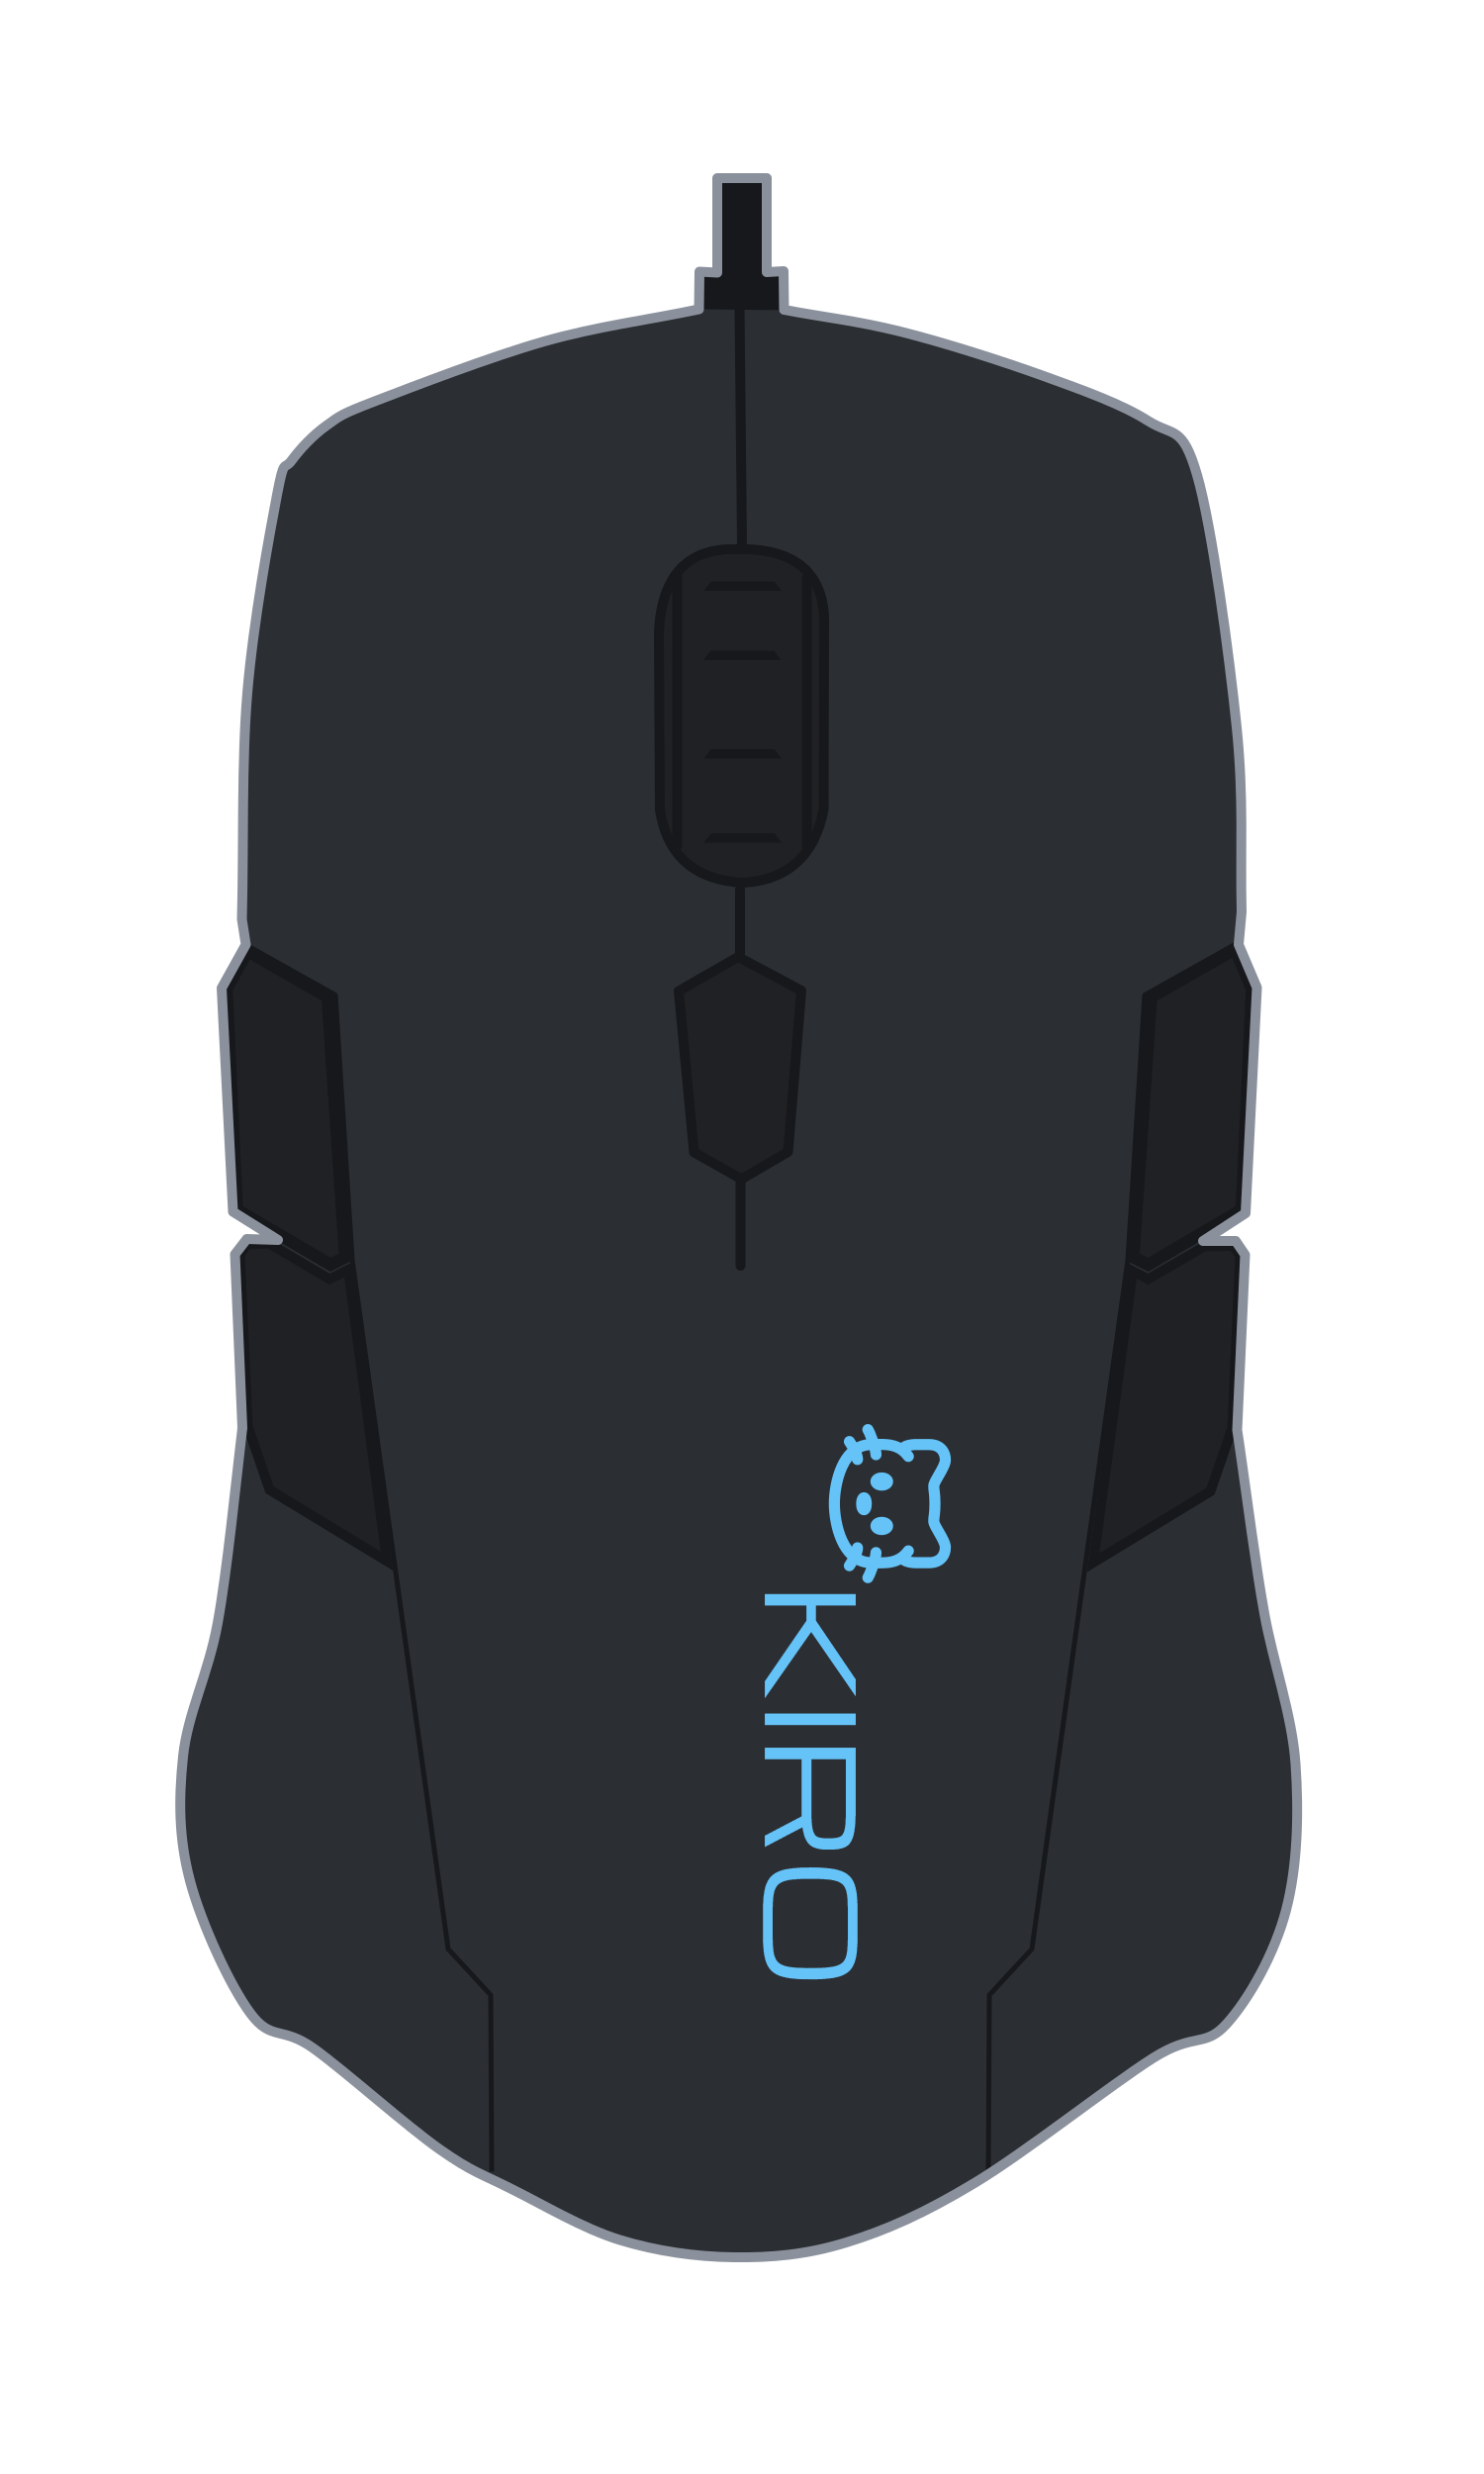
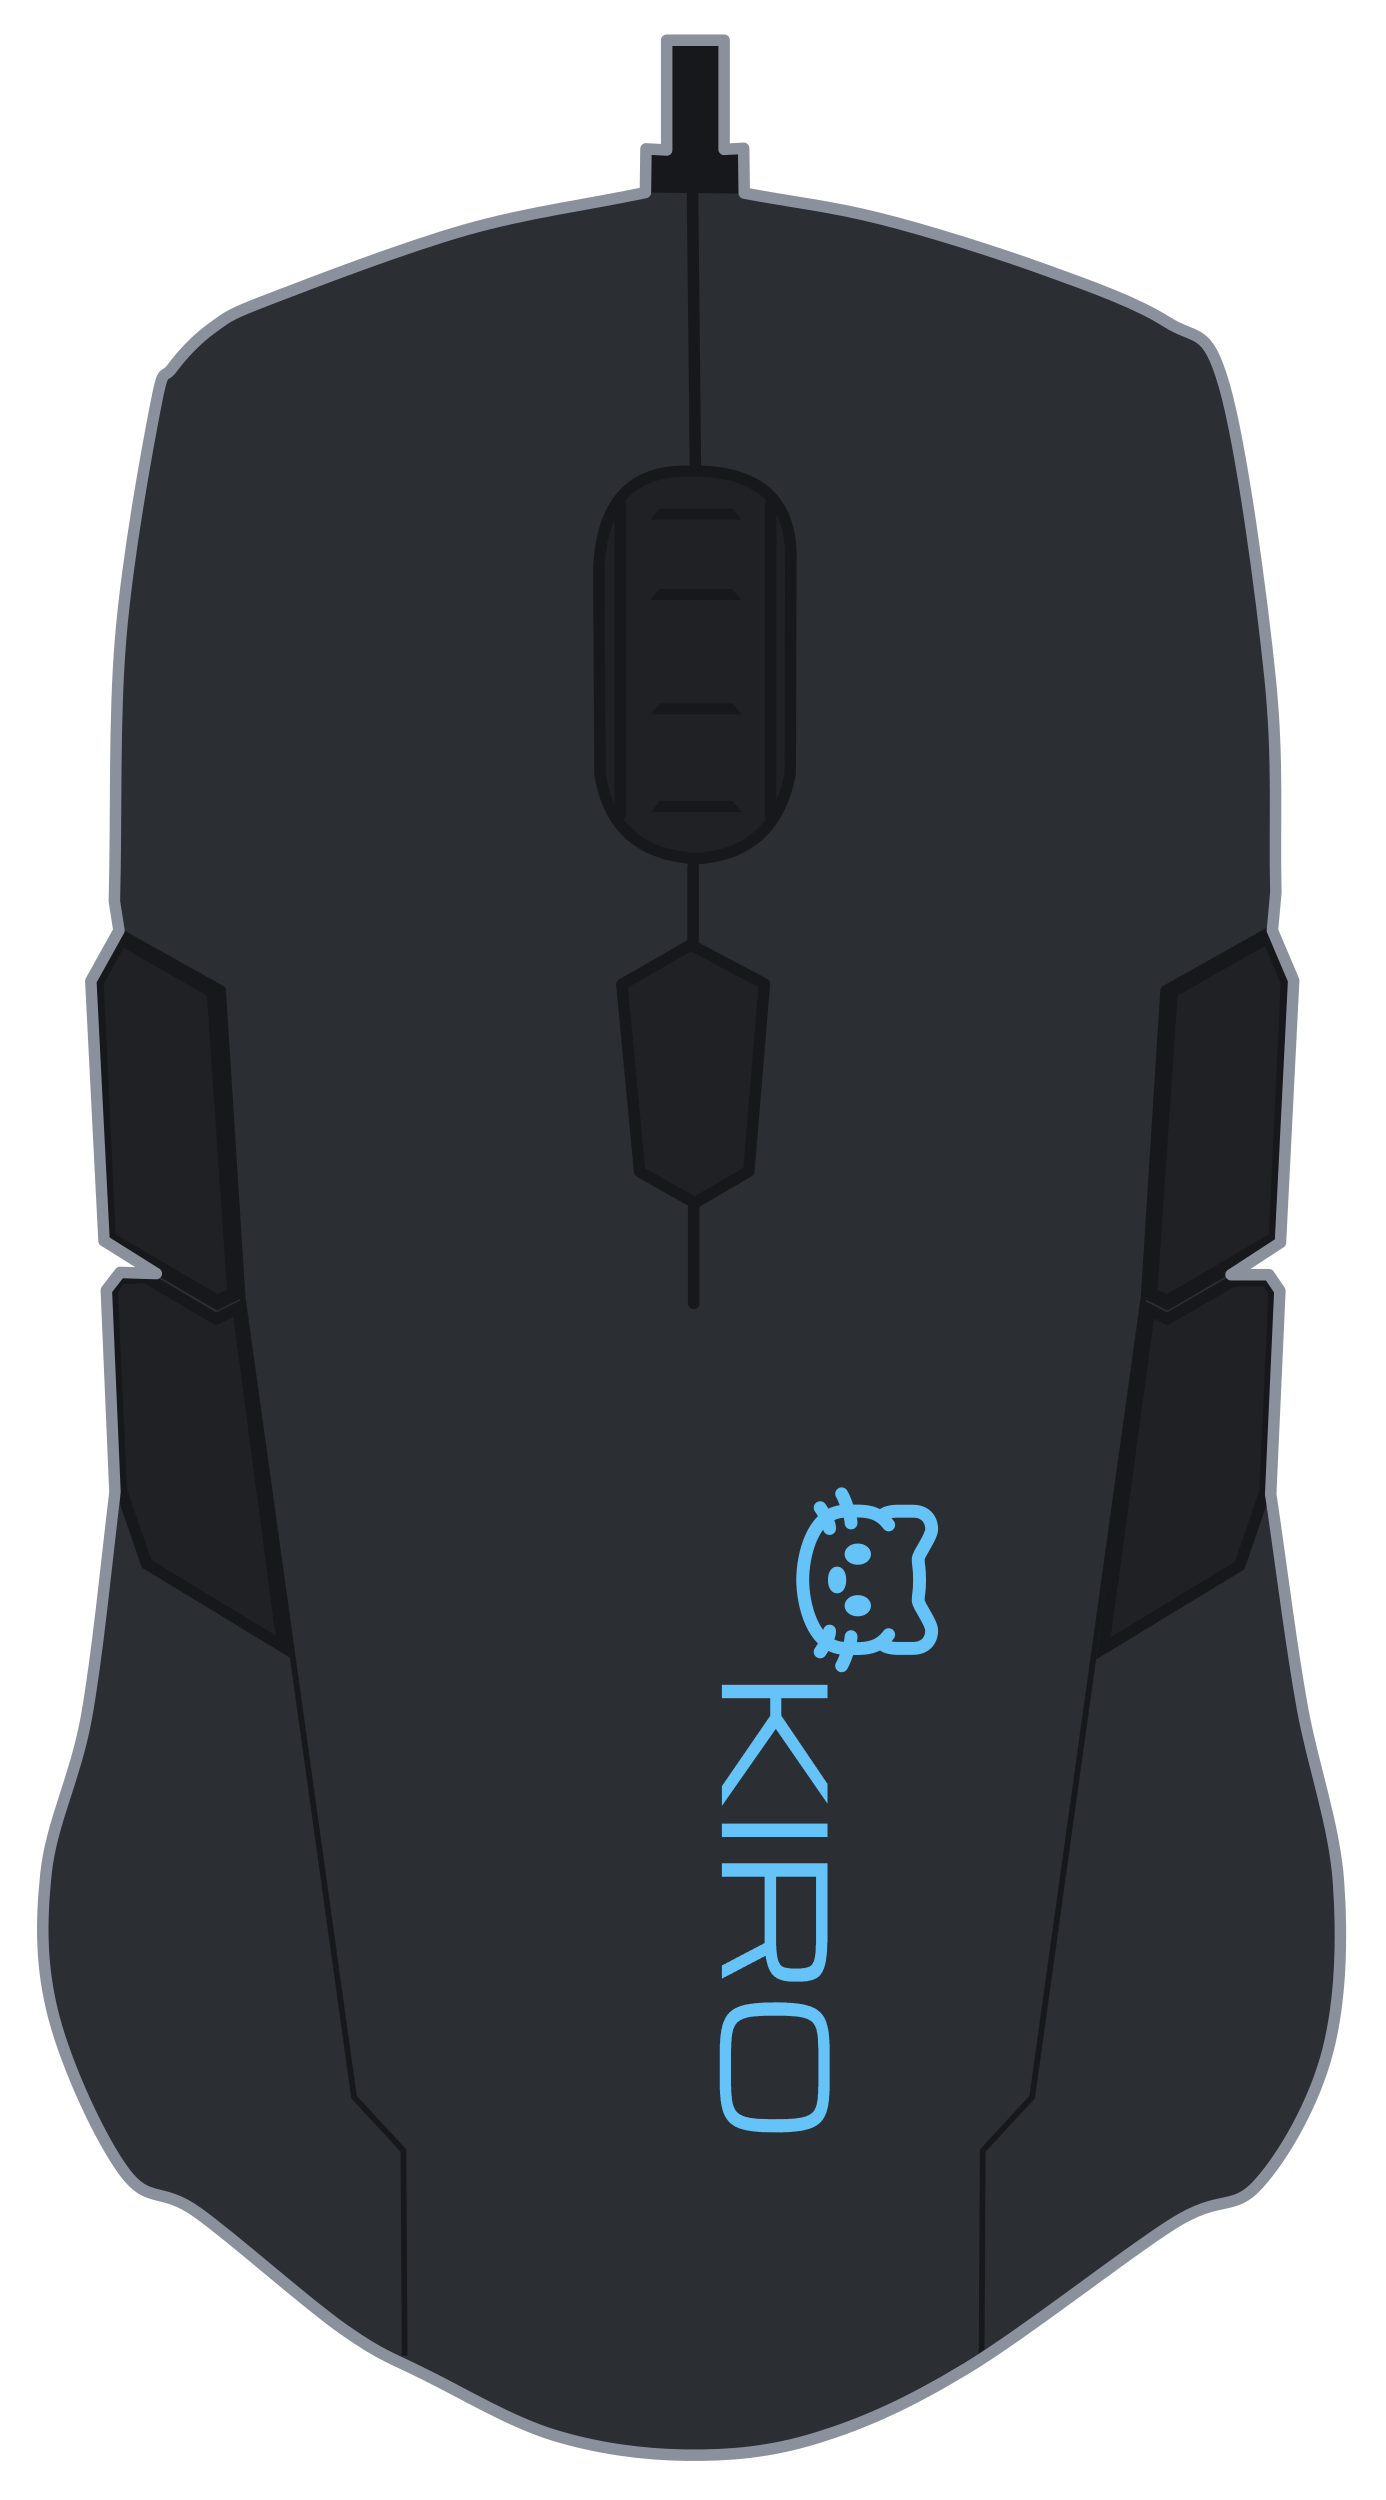
- <svg xmlns="http://www.w3.org/2000/svg" width="300" height="500" viewBox="0 0 300 500">
+ <svg xmlns="http://www.w3.org/2000/svg" width="241" height="435" viewBox="29 29 241 435">
  <path d="M145.0,36.0C148.3,36.0 151.7,36.0 155.0,36.0C155.0,42.3 155.0,48.7 155.0,55.0C156.1,54.9 157.3,54.9 158.4,54.8C158.4,57.4 158.5,60.0 158.5,62.6C166.3,64.1 173.2,64.8 182.0,67.0C190.8,69.2 202.7,73.0 211.0,76.0C219.3,79.0 226.8,81.7 232.0,85.0C237.2,88.3 239.0,85.7 242.0,96.0C245.0,106.3 248.5,132.3 250.0,147.0C251.5,161.7 250.7,171.9 251.0,184.3C250.8,186.5 250.6,188.7 250.4,190.9C251.6,193.8 252.9,196.7 254.1,199.6C253.3,214.8 252.6,230.0 251.8,245.2C248.9,247.1 246.1,248.9 243.2,250.8C245.4,250.8 247.6,250.8 249.8,250.8C250.4,251.7 251.1,252.7 251.7,253.6C251.2,265.4 250.6,277.2 250.1,289.0C250.5,291.5 250.3,290.4 251.2,296.6C252.1,302.8 253.8,316.1 255.6,326.1C257.4,336.1 261.2,346.5 261.9,356.5C262.6,366.5 262.3,377.2 260.0,386.0C257.7,394.8 252.5,404.0 248.0,409.0C243.5,414.0 241.5,410.6 233.0,416.0C224.5,421.4 207.3,435.0 197.0,441.2C186.7,447.4 179.2,450.7 171.1,453.2C163.0,455.7 155.9,456.3 148.3,456.2C140.7,456.1 132.8,455.0 125.3,452.7C117.8,450.4 109.5,445.4 103.4,442.4C97.3,439.3 95.6,439.1 88.9,434.4C82.2,429.7 69.8,418.6 63.4,414.0C57.0,409.4 54.9,412.6 50.7,407.0C46.5,401.4 40.7,388.8 38.4,380.1C36.1,371.4 36.1,363.7 37.0,355.0C37.9,346.3 42.1,338.4 44.0,328.0C45.9,317.6 47.7,299.5 48.5,292.9C49.3,286.3 48.8,290.0 49.0,288.6C48.5,276.9 48.0,265.2 47.5,253.5C48.3,252.5 49.1,251.4 49.9,250.4C52.0,250.5 54.1,250.5 56.2,250.6C53.2,248.7 50.1,246.8 47.1,244.9C46.3,229.8 45.6,214.8 44.8,199.7C46.1,197.4 47.4,195.0 48.7,192.7C49.0,192.1 49.4,191.5 49.7,190.9C49.4,189.2 49.2,187.5 48.9,185.8C49.3,170.5 48.8,154.3 50.0,140.0C51.2,125.7 54.5,107.8 56.0,100.0C57.5,92.2 57.3,95.3 59.0,93.0C60.7,90.7 63.2,88.0 66.0,86.0C68.8,84.0 68.7,83.8 76.0,81.0C83.3,78.2 99.1,72.1 110.0,69.0C120.9,65.9 130.9,64.7 141.3,62.5C141.3,60.0 141.4,57.4 141.4,54.9C142.6,55.0 143.8,55.0 145.0,55.1C145.0,48.7 145.0,42.4 145.0,36.0Z" class="body" fill="#2b2e33" fill-rule="evenodd" />
  <clipPath id="s-bodyclip">
    <path d="M145.0,36.0C148.3,36.0 151.7,36.0 155.0,36.0C155.0,42.3 155.0,48.7 155.0,55.0C156.1,54.9 157.3,54.9 158.4,54.8C158.4,57.4 158.5,60.0 158.5,62.6C166.3,64.1 173.2,64.8 182.0,67.0C190.8,69.2 202.7,73.0 211.0,76.0C219.3,79.0 226.8,81.7 232.0,85.0C237.2,88.3 239.0,85.7 242.0,96.0C245.0,106.3 248.5,132.3 250.0,147.0C251.5,161.7 250.7,171.9 251.0,184.3C250.8,186.5 250.6,188.7 250.4,190.9C251.6,193.8 252.9,196.7 254.1,199.6C253.3,214.8 252.6,230.0 251.8,245.2C248.9,247.1 246.1,248.9 243.2,250.8C245.4,250.8 247.6,250.8 249.8,250.8C250.4,251.7 251.1,252.7 251.7,253.6C251.2,265.4 250.6,277.2 250.1,289.0C250.5,291.5 250.3,290.4 251.2,296.6C252.1,302.8 253.8,316.1 255.6,326.1C257.4,336.1 261.2,346.5 261.9,356.5C262.6,366.5 262.3,377.2 260.0,386.0C257.7,394.8 252.5,404.0 248.0,409.0C243.5,414.0 241.5,410.6 233.0,416.0C224.5,421.4 207.3,435.0 197.0,441.2C186.7,447.4 179.2,450.7 171.1,453.2C163.0,455.7 155.9,456.3 148.3,456.2C140.7,456.1 132.8,455.0 125.3,452.7C117.8,450.4 109.5,445.4 103.4,442.4C97.3,439.3 95.6,439.1 88.9,434.4C82.2,429.7 69.8,418.6 63.4,414.0C57.0,409.4 54.9,412.6 50.7,407.0C46.5,401.4 40.7,388.8 38.4,380.1C36.1,371.4 36.1,363.7 37.0,355.0C37.9,346.3 42.1,338.4 44.0,328.0C45.9,317.6 47.7,299.5 48.5,292.9C49.3,286.3 48.8,290.0 49.0,288.6C48.5,276.9 48.0,265.2 47.5,253.5C48.3,252.5 49.1,251.4 49.9,250.4C52.0,250.5 54.1,250.5 56.2,250.6C53.2,248.7 50.1,246.8 47.1,244.9C46.3,229.8 45.6,214.8 44.8,199.7C46.1,197.4 47.4,195.0 48.7,192.7C49.0,192.1 49.4,191.5 49.7,190.9C49.4,189.2 49.2,187.5 48.9,185.8C49.3,170.5 48.8,154.3 50.0,140.0C51.2,125.7 54.5,107.8 56.0,100.0C57.5,92.2 57.3,95.3 59.0,93.0C60.7,90.7 63.2,88.0 66.0,86.0C68.8,84.0 68.7,83.8 76.0,81.0C83.3,78.2 99.1,72.1 110.0,69.0C120.9,65.9 130.9,64.7 141.3,62.5C141.3,60.0 141.4,57.4 141.4,54.9C142.6,55.0 143.8,55.0 145.0,55.1C145.0,48.7 145.0,42.4 145.0,36.0Z" clip-rule="evenodd" />
  </clipPath>
  <g clip-path="url(#s-bodyclip)">
    <path class="drawn" d="M50.0,192.2L66.2,201.5L69.8,254.1L66.8,255.6L47.9,244.5L45.8,199.9L50.0,192.2Z" fill="#1f2125" stroke="#16181b" stroke-width="2.5" stroke-linejoin="miter" stroke-linecap="round" stroke-miterlimit="20" />
    <path class="drawn" d="M49.9,251.5L54.4,251.3L66.6,258.5L70.4,256.6L78.2,315.5L54.5,301.1L50.1,288.3L48.5,253.5L49.9,251.5Z" fill="#1f2125" stroke="#16181b" stroke-width="2.0" stroke-linejoin="miter" stroke-linecap="round" stroke-miterlimit="20" />
    <path class="drawn" d="M48.7,190.4L67.8,201.1L71.2,254.6L80.0,317.8L90.6,393.9L99.2,403.2L99.4,438.4" fill="none" stroke="#16181b" stroke-width="1.0" stroke-linejoin="bevel" stroke-linecap="square" />
    <path class="drawn" d="M250.5,190.4L231.4,201.1L228.0,254.6L219.2,317.8L208.6,393.9L200.0,403.2L199.8,438.4" fill="none" stroke="#16181b" stroke-width="1.0" stroke-linejoin="bevel" stroke-linecap="square" />
    <path class="drawn" d="M249.3,251.8L243.5,251.9L232.1,258.5L229.0,256.9L221.0,315.8L244.7,301.4L249.1,288.6L250.7,253.8L249.3,251.8Z" fill="#1f2125" stroke="#16181b" stroke-width="2.0" stroke-linejoin="miter" stroke-linecap="round" stroke-miterlimit="20" />
    <path class="drawn" d="M249.7,191.8L232.7,201.5L229.1,254.1L232.1,255.6L251.0,244.5L253.1,199.9L249.7,191.8Z" fill="#1f2125" stroke="#16181b" stroke-width="2.5" stroke-linejoin="miter" stroke-linecap="round" stroke-miterlimit="20" />
    <path class="drawn" d="M141.3,61.5L158.7,61.7L158.1,54.8L155.0,55.0L154.8,36.0L144.8,36.0L144.9,55.1L141.3,55.2L141.3,61.5Z" fill="#16181b" stroke="#16181b" stroke-width="2.0" stroke-linejoin="miter" stroke-linecap="round" stroke-miterlimit="20" />
  </g>
  <path class="outline" d="M145.0,36.0C148.3,36.0 151.7,36.0 155.0,36.0C155.0,42.3 155.0,48.7 155.0,55.0C156.1,54.9 157.3,54.9 158.4,54.8C158.4,57.4 158.5,60.0 158.5,62.6C166.3,64.1 173.2,64.8 182.0,67.0C190.8,69.2 202.7,73.0 211.0,76.0C219.3,79.0 226.8,81.7 232.0,85.0C237.2,88.3 239.0,85.7 242.0,96.0C245.0,106.3 248.5,132.3 250.0,147.0C251.5,161.7 250.7,171.9 251.0,184.3C250.8,186.5 250.6,188.7 250.4,190.9C251.6,193.8 252.9,196.7 254.1,199.6C253.3,214.8 252.6,230.0 251.8,245.2C248.9,247.1 246.1,248.9 243.2,250.8C245.4,250.8 247.6,250.8 249.8,250.8C250.4,251.7 251.1,252.7 251.7,253.6C251.2,265.4 250.6,277.2 250.1,289.0C250.5,291.5 250.3,290.4 251.2,296.6C252.1,302.8 253.8,316.1 255.6,326.1C257.4,336.1 261.2,346.5 261.9,356.5C262.6,366.5 262.3,377.2 260.0,386.0C257.7,394.8 252.5,404.0 248.0,409.0C243.5,414.0 241.5,410.6 233.0,416.0C224.5,421.4 207.3,435.0 197.0,441.2C186.7,447.4 179.2,450.7 171.1,453.2C163.0,455.7 155.9,456.3 148.3,456.2C140.7,456.1 132.8,455.0 125.3,452.7C117.8,450.4 109.5,445.4 103.4,442.4C97.3,439.3 95.6,439.1 88.9,434.4C82.2,429.7 69.8,418.6 63.4,414.0C57.0,409.4 54.9,412.6 50.7,407.0C46.5,401.4 40.7,388.8 38.4,380.1C36.1,371.4 36.1,363.7 37.0,355.0C37.9,346.3 42.1,338.4 44.0,328.0C45.9,317.6 47.7,299.5 48.5,292.9C49.3,286.3 48.8,290.0 49.0,288.6C48.5,276.9 48.0,265.2 47.5,253.5C48.3,252.5 49.1,251.4 49.9,250.4C52.0,250.5 54.1,250.5 56.2,250.6C53.2,248.7 50.1,246.8 47.1,244.9C46.3,229.8 45.6,214.8 44.8,199.7C46.1,197.4 47.4,195.0 48.7,192.7C49.0,192.1 49.4,191.5 49.7,190.9C49.4,189.2 49.2,187.5 48.9,185.8C49.3,170.5 48.8,154.3 50.0,140.0C51.2,125.7 54.5,107.8 56.0,100.0C57.5,92.2 57.3,95.3 59.0,93.0C60.7,90.7 63.2,88.0 66.0,86.0C68.8,84.0 68.7,83.8 76.0,81.0C83.3,78.2 99.1,72.1 110.0,69.0C120.9,65.9 130.9,64.7 141.3,62.5C141.3,60.0 141.4,57.4 141.4,54.9C142.6,55.0 143.8,55.0 145.0,55.1C145.0,48.7 145.0,42.4 145.0,36.0Z" fill="none" stroke="#8b919c" stroke-width="2.0" stroke-linejoin="round" vector-effect="non-scaling-stroke" />
  <g>
    <g>
      <g transform="translate(179.9 303.9) scale(0.738) translate(-172.0 -314.1)">
        <path d="M12.02 14.937C11.728 14.937 11.431 14.982 11.178 15.08C11.055 15.127 10.903 15.203 10.77 15.325C10.636 15.448 10.463 15.675 10.463 16C10.463 16.325 10.636 16.552 10.77 16.674C10.903 16.797 11.055 16.872 11.178 16.92C11.431 17.018 11.728 17.062 12.02 17.062C12.311 17.062 12.608 17.018 12.861 16.92C12.985 16.872 13.136 16.797 13.269 16.674C13.403 16.552 13.576 16.325 13.576 16C13.576 15.675 13.403 15.448 13.269 15.325C13.136 15.203 12.985 15.127 12.861 15.08C12.608 14.982 12.311 14.937 12.02 14.937Z" transform="matrix(0 2.0267 -2.0267 0 197.32 289.76)" class="light" fill="#65c3f7" fill-rule="evenodd" />
      </g>
      <g transform="translate(179.9 303.9) scale(0.738) translate(-172.0 -314.1)">
        <path d="M14.037 12.646C14.201 12.38 14.527 12.062 15.016 12.062C15.505 12.062 15.831 12.38 15.996 12.646C16.168 12.924 16.25 13.261 16.25 13.594C16.25 13.926 16.168 14.263 15.996 14.541C15.831 14.807 15.505 15.125 15.016 15.125C14.527 15.125 14.201 14.807 14.037 14.541C13.864 14.263 13.782 13.926 13.782 13.594C13.782 13.261 13.864 12.924 14.037 12.646Z" transform="matrix(0 2.0267 -2.0267 0 197.32 289.76)" class="light" fill="#65c3f7" fill-rule="evenodd" />
      </g>
      <g transform="translate(179.9 303.9) scale(0.738) translate(-172.0 -314.1)">
        <path d="M9.016 12.062C8.528 12.062 8.202 12.38 8.037 12.646C7.864 12.924 7.782 13.261 7.782 13.594C7.782 13.926 7.864 14.263 8.037 14.541C8.202 14.807 8.528 15.125 9.016 15.125C9.505 15.125 9.831 14.807 9.996 14.541C10.168 14.263 10.25 13.926 10.25 13.594C10.25 13.261 10.168 12.924 9.996 12.646C9.831 12.38 9.505 12.062 9.016 12.062Z" transform="matrix(0 2.0267 -2.0267 0 197.32 289.76)" class="light" fill="#65c3f7" fill-rule="evenodd" />
      </g>
      <g transform="translate(179.9 303.9) scale(0.738) translate(-172.0 -314.1)">
        <path d="M6.095 4.25C5.481 4.25 4.775 4.429 4.209 4.916C3.622 5.421 3.27 6.188 3.27 7.188V9.062L3.27 9.065C3.271 9.359 3.321 9.948 3.489 10.439C3.544 10.6 3.631 10.813 3.778 11.006C3.494 11.569 3.359 12.149 3.298 12.71C3.247 13.177 3.246 13.668 3.254 14.121C2.593 14.351 1.909 14.635 1.593 14.839C1.245 15.063 1.145 15.528 1.37 15.876C1.595 16.224 2.059 16.323 2.407 16.099C2.523 16.024 2.867 15.866 3.319 15.694C3.388 16.173 3.527 16.61 3.722 17.006C3.566 17.104 3.428 17.194 3.319 17.265C3.277 17.293 3.239 17.317 3.206 17.339C2.858 17.563 2.758 18.028 2.983 18.376C3.208 18.724 3.672 18.823 4.02 18.599C4.061 18.572 4.105 18.544 4.151 18.513C4.282 18.428 4.433 18.329 4.597 18.229C5.187 18.831 5.919 19.296 6.679 19.646C8.46 20.465 10.569 20.75 12 20.75C13.431 20.75 15.54 20.465 17.321 19.646C18.081 19.296 18.814 18.831 19.403 18.229C19.567 18.329 19.718 18.428 19.849 18.513C19.895 18.544 19.939 18.572 19.98 18.599C20.328 18.823 20.793 18.724 21.017 18.376C21.242 18.028 21.142 17.563 20.794 17.339C20.761 17.317 20.723 17.293 20.681 17.265C20.572 17.194 20.434 17.104 20.278 17.006C20.473 16.61 20.613 16.173 20.681 15.694C21.134 15.866 21.477 16.024 21.594 16.099C21.942 16.323 22.406 16.224 22.631 15.876C22.855 15.528 22.755 15.063 22.407 14.839C22.092 14.635 21.407 14.351 20.746 14.121C20.754 13.668 20.753 13.177 20.702 12.71C20.641 12.149 20.506 11.569 20.223 11.006C20.369 10.813 20.456 10.6 20.511 10.439C20.679 9.948 20.729 9.359 20.73 9.065L20.73 9.062V7.188C20.73 6.188 20.378 5.422 19.791 4.916C19.226 4.429 18.519 4.25 17.905 4.25C17.497 4.25 17.074 4.407 16.734 4.561C16.373 4.724 15.995 4.936 15.656 5.131C15.583 5.173 15.512 5.214 15.443 5.254L15.441 5.255C15.177 5.408 14.943 5.544 14.734 5.652C14.604 5.718 14.504 5.764 14.428 5.792C14.397 5.804 14.377 5.81 14.366 5.812C14.113 5.811 13.951 5.79 13.718 5.76C13.668 5.754 13.615 5.747 13.556 5.74C13.21 5.697 12.772 5.656 12 5.656C11.228 5.656 10.79 5.697 10.444 5.74C10.386 5.747 10.332 5.754 10.282 5.76C10.049 5.79 9.887 5.811 9.634 5.812C9.624 5.81 9.603 5.804 9.572 5.792C9.497 5.764 9.396 5.718 9.266 5.652C9.058 5.544 8.823 5.408 8.559 5.255C8.49 5.215 8.418 5.174 8.344 5.131C8.005 4.936 7.628 4.724 7.267 4.561C6.926 4.407 6.503 4.25 6.095 4.25ZM6.162 17.614C6.496 17.866 6.881 18.088 7.306 18.284C8.837 18.988 10.718 19.25 12 19.25C13.282 19.25 15.163 18.988 16.694 18.284C17.119 18.088 17.504 17.866 17.838 17.614C17.486 17.552 17.218 17.245 17.218 16.875C17.218 16.461 17.554 16.125 17.968 16.125C18.295 16.125 18.63 16.207 18.94 16.32C19.099 15.989 19.196 15.625 19.223 15.227C18.925 15.154 18.719 15.125 18.613 15.125C18.199 15.125 17.863 14.789 17.863 14.375C17.863 13.961 18.199 13.625 18.613 13.625C18.808 13.625 19.028 13.654 19.25 13.697C19.25 13.421 19.241 13.15 19.211 12.872C19.141 12.227 18.958 11.654 18.527 11.145C18.373 10.963 18.181 10.781 17.94 10.604C17.606 10.359 17.534 9.89 17.78 9.556C18.025 9.222 18.494 9.15 18.828 9.395C18.947 9.483 19.06 9.573 19.166 9.665C19.21 9.437 19.23 9.198 19.23 9.061V7.188C19.23 6.562 19.024 6.235 18.812 6.053C18.58 5.853 18.25 5.75 17.905 5.75C17.835 5.75 17.659 5.789 17.351 5.928C17.064 6.058 16.743 6.236 16.404 6.431C16.341 6.468 16.276 6.505 16.211 6.543C15.943 6.698 15.666 6.859 15.421 6.985C15.266 7.065 15.105 7.141 14.95 7.199C14.806 7.252 14.607 7.312 14.394 7.312C14.022 7.312 13.762 7.279 13.511 7.246C13.465 7.24 13.42 7.234 13.373 7.229C13.085 7.193 12.708 7.156 12 7.156C11.292 7.156 10.915 7.193 10.627 7.229C10.581 7.234 10.535 7.24 10.489 7.246C10.239 7.279 9.978 7.312 9.606 7.312C9.393 7.312 9.194 7.252 9.051 7.199C8.895 7.141 8.734 7.065 8.579 6.985C8.334 6.859 8.057 6.698 7.79 6.543C7.724 6.505 7.66 6.468 7.596 6.431C7.257 6.236 6.936 6.057 6.649 5.928C6.341 5.789 6.165 5.75 6.095 5.75C5.751 5.75 5.42 5.853 5.188 6.053C4.976 6.235 4.77 6.562 4.77 7.188V9.061C4.771 9.198 4.79 9.437 4.834 9.665C4.941 9.573 5.053 9.483 5.172 9.395C5.506 9.15 5.975 9.222 6.221 9.556C6.466 9.89 6.394 10.359 6.06 10.604C5.819 10.781 5.627 10.963 5.473 11.145C5.042 11.654 4.859 12.227 4.789 12.872C4.759 13.15 4.75 13.421 4.75 13.697C4.972 13.654 5.192 13.625 5.387 13.625C5.801 13.625 6.137 13.961 6.137 14.375C6.137 14.789 5.801 15.125 5.387 15.125C5.281 15.125 5.075 15.154 4.778 15.227C4.804 15.625 4.902 15.989 5.06 16.32C5.371 16.207 5.705 16.125 6.032 16.125C6.446 16.125 6.782 16.461 6.782 16.875C6.782 17.245 6.514 17.552 6.162 17.614Z" transform="matrix(0 2.0267 -2.0267 0 197.32 289.76)" class="light" fill="#65c3f7" fill-rule="evenodd" />
      </g>
      <g transform="translate(163.8 361.1) scale(1.416) translate(-173.0 -373.5)">
        <path d="M166.51,346.00L179.49,346.00L179.49,347.64L173.81,347.64L173.81,349.81L173.87,349.84L173.87,349.90L173.92,349.92L173.92,349.98L173.98,350.01L173.98,350.07L174.04,350.10L174.10,350.24L174.18,350.30L174.18,350.36L174.24,350.39L174.24,350.44L174.30,350.47L174.30,350.53L174.36,350.56L174.36,350.62L174.41,350.65L174.41,350.70L174.47,350.73L174.47,350.79L174.53,350.82L174.53,350.88L174.59,350.91L174.59,350.96L174.64,350.99L174.64,351.05L174.70,351.08L174.76,351.22L174.85,351.28L174.85,351.34L174.90,351.37L174.90,351.42L174.96,351.45L174.96,351.51L175.02,351.54L175.02,351.60L175.08,351.63L175.08,351.68L175.14,351.71L175.14,351.77L175.19,351.80L175.19,351.86L175.25,351.89L175.25,351.94L175.31,351.97L175.31,352.03L175.37,352.06L175.42,352.20L175.51,352.26L175.51,352.32L175.57,352.35L175.57,352.41L175.63,352.43L175.63,352.49L175.68,352.52L175.68,352.58L175.74,352.61L175.74,352.67L175.80,352.69L175.80,352.75L175.86,352.78L175.86,352.84L175.91,352.87L175.91,352.93L175.97,352.95L176.03,353.10L176.12,353.16L176.12,353.21L176.17,353.24L176.17,353.30L176.23,353.33L176.23,353.39L176.29,353.42L176.29,353.47L176.35,353.50L176.35,353.56L176.41,353.59L176.41,353.65L176.46,353.68L176.46,353.73L176.52,353.76L176.52,353.82L176.58,353.85L176.58,353.91L176.64,353.94L176.69,354.08L176.78,354.14L176.78,354.20L176.84,354.22L176.84,354.28L176.90,354.31L176.90,354.37L176.95,354.40L176.95,354.45L177.01,354.48L177.01,354.54L177.07,354.57L177.07,354.63L177.13,354.66L177.13,354.71L177.18,354.74L177.18,354.80L177.24,354.83L177.24,354.89L177.30,354.92L177.36,355.06L177.44,355.12L177.44,355.18L177.50,355.21L177.50,355.26L177.56,355.29L177.56,355.35L177.62,355.38L177.62,355.44L177.67,355.46L177.67,355.52L177.73,355.55L177.73,355.61L177.79,355.64L177.79,355.70L177.85,355.72L177.85,355.78L177.91,355.81L177.91,355.87L177.96,355.90L178.02,356.04L178.11,356.10L178.11,356.16L178.17,356.19L178.17,356.24L178.22,356.27L178.22,356.33L178.28,356.36L178.28,356.42L178.34,356.45L178.34,356.50L178.40,356.53L178.40,356.59L178.45,356.62L178.45,356.68L178.51,356.71L178.51,356.76L178.57,356.79L178.63,356.94L178.71,356.99L178.71,357.05L178.77,357.08L178.77,357.14L178.83,357.17L178.83,357.23L178.89,357.25L178.89,357.31L178.94,357.34L178.94,357.40L179.00,357.43L179.00,357.48L179.06,357.51L179.06,357.57L179.12,357.60L179.12,357.66L179.18,357.69L179.18,357.74L179.23,357.77L179.29,357.92L179.38,357.98L179.38,358.03L179.49,358.15L179.49,360.60L179.41,360.51L179.41,360.46L179.32,360.40L179.32,360.34L179.26,360.31L179.26,360.25L179.20,360.23L179.15,360.08L179.06,360.02L179.06,359.97L179.00,359.94L179.00,359.88L178.94,359.85L178.89,359.71L178.80,359.65L178.80,359.59L178.74,359.56L178.74,359.50L178.68,359.48L178.68,359.42L178.63,359.39L178.57,359.25L178.48,359.19L178.48,359.13L178.42,359.10L178.42,359.04L178.37,359.01L178.31,358.87L178.22,358.81L178.22,358.75L178.17,358.73L178.17,358.67L178.11,358.64L178.05,358.49L177.96,358.44L177.96,358.38L177.91,358.35L177.91,358.29L177.85,358.26L177.79,358.12L177.70,358.06L177.70,358.00L177.65,357.98L177.65,357.92L177.59,357.89L177.53,357.74L177.44,357.69L177.44,357.63L177.39,357.60L177.39,357.54L177.33,357.51L177.33,357.46L177.27,357.43L177.21,357.28L177.13,357.23L177.13,357.17L177.07,357.14L177.07,357.08L177.01,357.05L176.95,356.91L176.87,356.85L176.87,356.79L176.81,356.76L176.81,356.71L176.75,356.68L176.69,356.53L176.61,356.47L176.61,356.42L176.55,356.39L176.55,356.33L176.49,356.30L176.43,356.16L176.35,356.10L176.35,356.04L176.29,356.01L176.29,355.96L176.23,355.93L176.17,355.78L176.09,355.72L176.09,355.67L176.03,355.64L176.03,355.58L175.97,355.55L175.97,355.49L175.91,355.46L175.86,355.32L175.77,355.26L175.77,355.21L175.71,355.18L175.71,355.12L175.65,355.09L175.60,354.95L175.51,354.89L175.51,354.83L175.45,354.80L175.45,354.74L175.40,354.71L175.34,354.57L175.25,354.51L175.25,354.45L175.19,354.43L175.19,354.37L175.14,354.34L175.08,354.20L174.99,354.14L174.99,354.08L174.93,354.05L174.93,353.99L174.88,353.96L174.82,353.82L174.73,353.76L174.73,353.70L174.67,353.68L174.67,353.62L174.62,353.59L174.62,353.53L174.56,353.50L174.50,353.36L174.41,353.30L174.41,353.24L174.36,353.21L174.36,353.16L174.30,353.13L174.24,352.98L174.15,352.93L174.15,352.87L174.10,352.84L174.10,352.78L174.04,352.75L173.98,352.61L173.89,352.55L173.89,352.49L173.84,352.46L173.84,352.41L173.78,352.38L173.72,352.23L173.63,352.18L173.63,352.12L173.58,352.09L173.58,352.03L173.52,352.00L173.46,351.86L173.38,351.80L173.38,351.74L173.32,351.71L173.32,351.66L173.26,351.63L173.20,351.48L173.12,351.42L173.09,351.51L173.03,351.54L173.03,351.60L172.97,351.63L172.97,351.68L172.88,351.74L172.88,351.80L172.77,351.92L172.77,351.97L172.68,352.03L172.68,352.09L172.57,352.20L172.57,352.26L172.48,352.32L172.48,352.38L172.42,352.41L172.37,352.55L172.28,352.61L172.28,352.67L172.22,352.69L172.16,352.84L172.08,352.90L172.08,352.95L172.02,352.98L171.96,353.13L171.87,353.19L171.87,353.24L171.82,353.27L171.76,353.42L171.67,353.47L171.67,353.53L171.61,353.56L171.56,353.70L171.47,353.76L171.47,353.82L171.41,353.85L171.36,353.99L171.27,354.05L171.27,354.11L171.21,354.14L171.15,354.28L171.07,354.34L171.07,354.40L171.01,354.43L170.95,354.57L170.86,354.63L170.86,354.69L170.81,354.71L170.75,354.86L170.66,354.92L170.66,354.97L170.60,355.00L170.55,355.15L170.46,355.21L170.46,355.26L170.40,355.29L170.35,355.44L170.26,355.49L170.26,355.55L170.20,355.58L170.14,355.72L170.06,355.78L170.06,355.84L170.00,355.87L169.94,356.01L169.85,356.07L169.85,356.13L169.80,356.16L169.74,356.30L169.65,356.36L169.65,356.42L169.59,356.45L169.54,356.59L169.45,356.65L169.45,356.71L169.39,356.73L169.34,356.88L169.25,356.94L169.25,356.99L169.19,357.02L169.13,357.17L169.05,357.23L169.05,357.28L168.99,357.31L168.93,357.46L168.84,357.51L168.84,357.57L168.79,357.60L168.73,357.74L168.64,357.80L168.64,357.86L168.58,357.89L168.53,358.03L168.44,358.09L168.44,358.15L168.38,358.18L168.33,358.32L168.24,358.38L168.24,358.44L168.18,358.47L168.12,358.61L168.04,358.67L168.04,358.73L167.98,358.75L167.92,358.90L167.83,358.96L167.83,359.01L167.78,359.04L167.72,359.19L167.63,359.25L167.63,359.30L167.58,359.33L167.52,359.48L167.43,359.53L167.43,359.59L167.37,359.62L167.32,359.76L167.23,359.82L167.23,359.88L167.17,359.91L167.11,360.05L167.03,360.11L167.03,360.17L166.97,360.20L166.91,360.34L166.82,360.40L166.82,360.46L166.77,360.49L166.71,360.63L166.62,360.69L166.62,360.75L166.51,360.86L166.51,358.44L166.54,358.44L166.54,358.38L166.59,358.35L166.65,358.21L166.74,358.15L166.74,358.09L166.80,358.06L166.80,358.00L166.85,357.98L166.85,357.92L166.91,357.89L166.97,357.74L167.06,357.69L167.06,357.63L167.11,357.60L167.11,357.54L167.17,357.51L167.17,357.46L167.23,357.43L167.29,357.28L167.37,357.23L167.37,357.17L167.43,357.14L167.43,357.08L167.49,357.05L167.49,356.99L167.55,356.97L167.60,356.82L167.69,356.76L167.69,356.71L167.75,356.68L167.75,356.62L167.81,356.59L167.81,356.53L167.86,356.50L167.92,356.36L168.01,356.30L168.01,356.24L168.07,356.22L168.07,356.16L168.12,356.13L168.12,356.07L168.18,356.04L168.24,355.90L168.33,355.84L168.33,355.78L168.38,355.75L168.38,355.70L168.44,355.67L168.44,355.61L168.50,355.58L168.56,355.44L168.64,355.38L168.64,355.32L168.70,355.29L168.70,355.23L168.76,355.21L168.76,355.15L168.82,355.12L168.87,354.97L168.96,354.92L168.96,354.86L169.02,354.83L169.02,354.77L169.08,354.74L169.08,354.69L169.13,354.66L169.19,354.51L169.28,354.45L169.28,354.40L169.34,354.37L169.34,354.31L169.39,354.28L169.39,354.22L169.45,354.20L169.51,354.05L169.59,353.99L169.59,353.94L169.65,353.91L169.65,353.85L169.71,353.82L169.71,353.76L169.77,353.73L169.83,353.59L169.91,353.53L169.91,353.47L169.97,353.44L169.97,353.39L170.03,353.36L170.03,353.30L170.09,353.27L170.14,353.13L170.23,353.07L170.23,353.01L170.29,352.98L170.29,352.93L170.35,352.90L170.35,352.84L170.40,352.81L170.46,352.67L170.55,352.61L170.55,352.55L170.60,352.52L170.60,352.46L170.66,352.43L170.66,352.38L170.72,352.35L170.78,352.20L170.86,352.15L170.86,352.09L170.92,352.06L170.92,352.00L170.98,351.97L170.98,351.92L171.04,351.89L171.10,351.74L171.18,351.68L171.18,351.63L171.24,351.60L171.24,351.54L171.30,351.51L171.30,351.45L171.36,351.42L171.41,351.28L171.50,351.22L171.50,351.17L171.56,351.14L171.56,351.08L171.61,351.05L171.61,350.99L171.67,350.96L171.73,350.82L171.82,350.76L171.82,350.70L171.87,350.67L171.87,350.62L171.93,350.59L171.93,350.53L171.99,350.50L172.05,350.36L172.13,350.30L172.13,350.24L172.19,350.21L172.19,350.16L172.25,350.13L172.25,350.07L172.31,350.04L172.37,349.90L172.45,349.84L172.45,347.64L166.51,347.64ZM166.51,363.05L179.49,363.05L179.49,364.70L166.51,364.70ZM166.51,367.93L179.49,367.93L179.49,377.68L179.46,377.68L179.43,378.81L179.41,378.81L179.41,379.13L179.38,379.13L179.38,379.39L179.35,379.39L179.29,379.99L179.26,379.99L179.20,380.40L179.18,380.40L179.18,380.48L179.15,380.48L179.15,380.60L179.12,380.60L179.03,380.94L179.00,380.94L178.83,381.35L178.71,381.46L178.71,381.52L178.63,381.58L178.63,381.64L178.37,381.90L178.31,381.90L178.17,382.04L178.11,382.04L178.11,382.07L178.05,382.07L178.05,382.10L177.99,382.10L177.99,382.13L177.93,382.13L177.82,382.21L177.56,382.27L177.56,382.30L177.18,382.36L177.18,382.39L177.01,382.39L177.01,382.42L176.46,382.45L176.46,382.47L174.85,382.47L174.85,382.45L174.56,382.45L174.56,382.42L174.21,382.39L174.21,382.36L174.07,382.36L174.07,382.33L173.95,382.33L173.95,382.30L173.87,382.30L173.87,382.27L173.66,382.24L173.61,382.19L173.52,382.19L173.52,382.16L173.23,382.04L173.09,381.90L173.03,381.90L172.62,381.49L172.62,381.44L172.57,381.41L172.57,381.35L172.45,381.23L172.45,381.18L172.42,381.18L172.42,381.12L172.39,381.12L172.39,381.06L172.37,381.06L172.37,381.00L172.34,381.00L172.34,380.94L172.25,380.83L172.25,380.74L172.19,380.69L172.19,380.60L172.16,380.60L172.16,380.51L172.13,380.51L172.13,380.43L172.11,380.43L172.11,380.31L172.08,380.31L172.08,380.19L172.05,380.19L172.05,380.08L172.02,380.08L172.02,379.96L171.99,379.96L171.99,379.82L171.96,379.82L171.96,379.68L171.93,379.68L171.90,379.33L171.85,379.30L171.85,379.33L171.79,379.33L171.79,379.36L171.73,379.36L171.73,379.39L171.33,379.56L171.30,379.62L171.24,379.62L171.24,379.65L171.18,379.65L171.18,379.68L170.78,379.85L170.75,379.91L170.69,379.91L170.69,379.93L170.63,379.93L170.63,379.96L170.58,379.96L170.58,379.99L170.17,380.17L170.14,380.22L170.09,380.22L170.09,380.25L170.03,380.25L170.03,380.28L169.62,380.45L169.59,380.51L169.54,380.51L169.54,380.54L169.48,380.54L169.48,380.57L169.42,380.57L169.42,380.60L169.02,380.77L168.99,380.83L168.93,380.83L168.93,380.86L168.87,380.86L168.87,380.89L168.47,381.06L168.44,381.12L168.38,381.12L168.38,381.15L168.33,381.15L168.33,381.18L168.27,381.18L168.27,381.20L167.86,381.38L167.83,381.44L167.78,381.44L167.78,381.46L167.72,381.46L167.72,381.49L167.32,381.67L167.29,381.72L167.23,381.72L167.23,381.75L167.17,381.75L167.17,381.78L167.11,381.78L167.11,381.81L166.71,381.98L166.68,382.04L166.51,382.10L166.51,380.48L166.54,380.45L166.59,380.45L166.59,380.43L167.00,380.25L167.03,380.19L167.08,380.19L167.08,380.17L167.14,380.17L167.14,380.14L167.55,379.96L167.58,379.91L167.63,379.91L167.63,379.88L167.69,379.88L167.69,379.85L168.09,379.68L168.12,379.62L168.18,379.62L168.18,379.59L168.24,379.59L168.24,379.56L168.64,379.39L168.67,379.33L168.73,379.33L168.73,379.30L168.79,379.30L168.79,379.27L168.84,379.27L168.84,379.24L169.25,379.07L169.28,379.01L169.34,379.01L169.34,378.98L169.39,378.98L169.39,378.95L169.80,378.78L169.83,378.72L169.88,378.72L169.88,378.69L169.94,378.69L169.94,378.67L170.35,378.49L170.37,378.43L170.43,378.43L170.43,378.41L170.49,378.41L170.49,378.38L170.89,378.20L170.92,378.15L170.98,378.15L170.98,378.12L171.04,378.12L171.04,378.09L171.10,378.09L171.10,378.06L171.50,377.89L171.53,377.83L171.76,377.74L171.76,369.58L166.51,369.58ZM178.05,377.97L178.08,377.97L178.08,369.58L173.17,369.58L173.17,378.09L173.20,378.09L173.20,378.58L173.23,378.58L173.23,378.90L173.26,378.90L173.26,379.16L173.29,379.16L173.32,379.50L173.35,379.50L173.38,379.73L173.40,379.73L173.40,379.82L173.43,379.82L173.43,379.91L173.46,379.91L173.46,379.99L173.52,380.05L173.55,380.19L173.61,380.22L173.66,380.37L173.87,380.57L173.92,380.57L173.95,380.63L174.01,380.63L174.13,380.71L174.21,380.71L174.21,380.74L174.64,380.80L174.64,380.83L174.93,380.83L174.93,380.86L176.26,380.86L176.26,380.83L176.75,380.80L176.75,380.77L176.87,380.77L176.87,380.74L177.16,380.69L177.16,380.66L177.33,380.60L177.36,380.54L177.42,380.54L177.62,380.34L177.62,380.28L177.67,380.25L177.67,380.19L177.70,380.19L177.70,380.14L177.73,380.14L177.73,380.08L177.82,379.96L177.82,379.88L177.85,379.88L177.85,379.76L177.88,379.76L177.91,379.53L177.93,379.53L177.93,379.39L177.96,379.39L177.96,379.21L177.99,379.21L177.99,378.95L178.02,378.95ZM172.83,385.01L174.50,385.04L174.50,385.07L174.99,385.07L174.99,385.10L175.37,385.10L175.37,385.13L175.89,385.16L175.89,385.19L176.09,385.19L176.09,385.22L176.26,385.22L176.26,385.24L176.43,385.24L176.43,385.27L176.58,385.27L176.58,385.30L176.69,385.30L176.69,385.33L176.84,385.33L176.84,385.36L177.04,385.39L177.04,385.42L177.47,385.53L177.53,385.59L177.62,385.59L177.62,385.62L178.02,385.79L178.05,385.85L178.17,385.88L178.19,385.94L178.25,385.94L178.48,386.17L178.54,386.17L178.68,386.31L178.68,386.37L178.86,386.51L178.86,386.57L179.00,386.72L179.03,386.83L179.09,386.86L179.09,386.92L179.12,386.92L179.12,386.98L179.15,386.98L179.15,387.03L179.23,387.15L179.23,387.24L179.29,387.29L179.29,387.38L179.35,387.44L179.41,387.73L179.43,387.73L179.43,387.81L179.46,387.81L179.52,388.19L179.55,388.19L179.55,388.33L179.58,388.33L179.58,388.51L179.61,388.51L179.61,388.71L179.64,388.71L179.67,389.23L179.69,389.23L179.69,389.60L179.72,389.60L179.72,390.12L179.75,390.12L179.75,395.92L179.72,395.92L179.72,396.44L179.69,396.44L179.67,397.08L179.64,397.08L179.64,397.34L179.61,397.34L179.55,397.85L179.52,397.85L179.49,398.11L179.46,398.11L179.43,398.32L179.41,398.32L179.32,398.66L179.26,398.72L179.26,398.81L179.23,398.81L179.06,399.21L179.00,399.24L179.00,399.30L178.94,399.33L178.89,399.47L178.77,399.56L178.77,399.61L178.45,399.93L178.40,399.93L178.31,400.05L178.25,400.05L178.14,400.16L178.02,400.19L177.99,400.25L177.93,400.25L177.93,400.28L177.88,400.28L177.88,400.31L177.82,400.31L177.82,400.34L177.76,400.34L177.76,400.37L177.70,400.37L177.59,400.45L177.42,400.48L177.36,400.54L177.27,400.54L177.27,400.57L177.18,400.57L177.18,400.60L177.10,400.60L177.10,400.62L176.98,400.62L176.98,400.65L176.87,400.65L176.87,400.68L176.75,400.68L176.75,400.71L176.64,400.71L176.64,400.74L176.49,400.74L176.49,400.77L176.35,400.77L176.35,400.80L175.74,400.86L175.74,400.88L175.16,400.91L175.16,400.94L174.73,400.94L174.73,400.97L174.04,400.97L174.04,401.00L171.33,400.97L171.33,400.94L170.92,400.94L170.92,400.91L170.35,400.88L170.35,400.86L170.14,400.86L170.14,400.83L169.94,400.83L169.94,400.80L169.45,400.74L169.45,400.71L168.99,400.62L168.99,400.60L168.56,400.48L168.44,400.39L168.35,400.39L168.35,400.37L168.12,400.28L168.09,400.22L167.98,400.19L167.95,400.13L167.89,400.13L167.78,400.02L167.72,400.02L167.63,399.90L167.58,399.90L167.29,399.61L167.29,399.56L167.17,399.47L167.17,399.41L167.08,399.36L167.06,399.24L166.94,399.12L166.94,399.07L166.91,399.07L166.91,399.01L166.88,399.01L166.88,398.95L166.80,398.84L166.80,398.75L166.71,398.63L166.71,398.55L166.68,398.55L166.68,398.46L166.65,398.46L166.65,398.37L166.62,398.37L166.62,398.29L166.59,398.29L166.59,398.20L166.57,398.20L166.51,397.83L166.48,397.83L166.48,397.68L166.45,397.68L166.45,397.54L166.42,397.54L166.39,397.16L166.36,397.16L166.33,396.67L166.31,396.67L166.31,396.33L166.28,396.33L166.28,395.83L166.25,395.83L166.25,390.18L166.28,390.18L166.31,389.37L166.33,389.37L166.33,389.11L166.36,389.11L166.36,388.88L166.39,388.88L166.45,388.33L166.48,388.33L166.48,388.19L166.51,388.19L166.59,387.73L166.62,387.73L166.68,387.47L166.74,387.41L166.74,387.32L166.77,387.32L166.77,387.26L166.80,387.26L166.97,386.86L167.03,386.83L167.06,386.72L167.20,386.57L167.20,386.51L167.40,386.34L167.40,386.28L167.46,386.23L167.52,386.23L167.66,386.05L167.72,386.05L167.78,385.97L167.83,385.97L167.95,385.85L168.07,385.82L168.09,385.76L168.15,385.76L168.15,385.74L168.21,385.74L168.21,385.71L168.27,385.71L168.38,385.62L168.47,385.62L168.53,385.56L168.61,385.56L168.67,385.50L168.76,385.50L168.76,385.48L168.84,385.48L168.84,385.45L168.93,385.45L168.93,385.42L169.05,385.42L169.05,385.39L169.13,385.39L169.13,385.36L169.36,385.33L169.36,385.30L169.83,385.24L169.83,385.22L170.00,385.22L170.00,385.19L170.46,385.16L170.46,385.13L171.10,385.10L171.10,385.07L171.56,385.07L171.56,385.04L172.83,385.04ZM167.63,395.37L167.66,395.37L167.66,396.12L167.69,396.12L167.69,396.53L167.72,396.53L167.75,397.05L167.78,397.05L167.81,397.36L167.83,397.36L167.83,397.48L167.86,397.48L167.89,397.68L167.95,397.74L167.98,397.91L168.01,397.91L168.12,398.20L168.18,398.23L168.18,398.29L168.27,398.35L168.27,398.40L168.53,398.66L168.58,398.66L168.64,398.75L168.76,398.78L168.79,398.84L168.84,398.84L168.84,398.86L168.90,398.86L168.90,398.89L168.96,398.89L169.08,398.98L169.16,398.98L169.16,399.01L169.25,399.01L169.25,399.04L169.34,399.04L169.34,399.07L169.42,399.07L169.42,399.10L169.77,399.15L169.77,399.18L169.91,399.18L169.91,399.21L170.29,399.24L170.29,399.27L170.55,399.27L170.55,399.30L170.86,399.30L170.86,399.33L172.22,399.36L172.22,399.38L174.70,399.36L174.70,399.33L175.19,399.33L175.19,399.30L175.51,399.30L175.51,399.27L175.77,399.27L175.77,399.24L176.32,399.18L176.32,399.15L176.43,399.15L176.43,399.12L176.55,399.12L176.55,399.10L176.66,399.10L176.66,399.07L176.92,399.01L177.04,398.92L177.13,398.92L177.13,398.89L177.24,398.86L177.27,398.81L177.33,398.81L177.44,398.69L177.50,398.69L177.79,398.40L177.79,398.35L177.91,398.23L177.91,398.17L177.93,398.17L177.93,398.11L177.96,398.11L177.96,398.06L178.05,397.94L178.11,397.68L178.14,397.68L178.14,397.57L178.17,397.57L178.17,397.45L178.19,397.45L178.19,397.34L178.22,397.34L178.22,397.16L178.25,397.16L178.25,396.96L178.28,396.96L178.31,396.24L178.34,396.24L178.34,395.43L178.37,395.43L178.37,390.61L178.34,390.61L178.31,389.37L178.28,389.37L178.28,389.05L178.25,389.05L178.25,388.85L178.22,388.85L178.22,388.71L178.19,388.71L178.14,388.33L178.11,388.33L178.11,388.25L178.05,388.19L178.05,388.10L177.99,388.04L177.99,387.96L177.96,387.96L177.93,387.84L177.88,387.81L177.82,387.67L177.73,387.61L177.73,387.55L177.56,387.38L177.50,387.38L177.44,387.29L177.30,387.24L177.27,387.18L177.21,387.18L177.21,387.15L177.16,387.15L177.04,387.06L176.95,387.06L176.90,387.00L176.61,386.95L176.61,386.92L176.52,386.92L176.52,386.89L176.38,386.89L176.38,386.86L176.09,386.83L176.09,386.80L175.91,386.80L175.91,386.77L175.68,386.77L175.68,386.75L175.02,386.72L175.02,386.69L174.44,386.69L174.44,386.66L171.61,386.66L171.61,386.69L171.04,386.69L171.04,386.72L170.40,386.75L170.40,386.77L169.97,386.80L169.97,386.83L169.83,386.83L169.83,386.86L169.68,386.86L169.68,386.89L169.57,386.89L169.57,386.92L169.48,386.92L169.48,386.95L169.36,386.95L169.36,386.98L169.19,387.00L169.13,387.06L169.05,387.06L169.05,387.09L168.76,387.21L168.64,387.32L168.58,387.32L168.50,387.44L168.44,387.44L168.33,387.55L168.33,387.61L168.21,387.70L168.21,387.75L168.15,387.78L168.12,387.90L168.07,387.93L168.07,387.99L168.01,388.04L168.01,388.13L167.95,388.19L167.95,388.27L167.92,388.27L167.92,388.36L167.89,388.36L167.89,388.45L167.86,388.45L167.81,388.82L167.78,388.82L167.78,389.00L167.75,389.00L167.75,389.20L167.72,389.20L167.69,389.89L167.66,389.89L167.66,390.67L167.63,390.67Z" class="light" fill="#65c3f7" fill-rule="evenodd" />
      </g>
    </g>
  </g>
  <path class="drawn" d="M149.7,255.8L149.7,239.1" fill="none" stroke="#16181b" stroke-width="2.0" stroke-linejoin="round" stroke-linecap="round" />
  <path class="drawn" d="M149.6,192.8L149.6,179.8" fill="none" stroke="#16181b" stroke-width="2.0" stroke-linejoin="round" stroke-linecap="round" />
  <path class="drawn" d="M150.0,110.3L149.5,62.2" fill="none" stroke="#16181b" stroke-width="2.0" stroke-linejoin="round" stroke-linecap="round" />
  <path class="drawn" d="M133.2,127.8Q134.0,110.8 148.5,111.0L151.0,111.0Q167.2,111.6 166.6,127.0L166.5,163.6Q163.8,177.6 150.2,178.4Q135.6,177.6 133.4,163.7L133.2,127.8Z" fill="#1f2125" stroke="#16181b" stroke-width="2.0" stroke-linejoin="round" stroke-linecap="round" />
  <path class="drawn" d="M136.9,170.9L136.9,116.8" fill="none" stroke="#16181b" stroke-width="2.0" stroke-linejoin="round" stroke-linecap="round" />
  <path class="drawn" d="M163.1,170.9L163.1,116.8" fill="none" stroke="#16181b" stroke-width="2.0" stroke-linejoin="round" stroke-linecap="round" />
  <path class="drawn" d="M143.3,152.8L144.0,151.9L156.3,151.9L157.0,152.8L143.3,152.8Z" fill="none" stroke="#16181b" stroke-width="1.0" stroke-linejoin="miter" stroke-linecap="round" stroke-miterlimit="20" />
  <path class="drawn" d="M143.3,169.8L144.0,168.9L156.3,168.9L157.0,169.8L143.3,169.8Z" fill="none" stroke="#16181b" stroke-width="1.0" stroke-linejoin="miter" stroke-linecap="round" stroke-miterlimit="20" />
  <path class="drawn" d="M143.3,118.9L144.0,118.0L156.3,118.0L157.0,118.9L143.3,118.9Z" fill="none" stroke="#16181b" stroke-width="1.0" stroke-linejoin="miter" stroke-linecap="round" stroke-miterlimit="20" />
  <path class="drawn" d="M143.2,132.9L143.9,132.0L156.2,132.0L156.9,132.9L143.2,132.9Z" fill="none" stroke="#16181b" stroke-width="1.0" stroke-linejoin="miter" stroke-linecap="round" stroke-miterlimit="20" />
  <path class="drawn" d="M137.2,200.3L149.2,193.4L162.0,200.2L159.3,232.8L149.9,238.3L140.3,232.9L137.2,200.3Z" fill="#1f2125" stroke="#16181b" stroke-width="2.0" stroke-linejoin="round" stroke-linecap="round" />
</svg>
